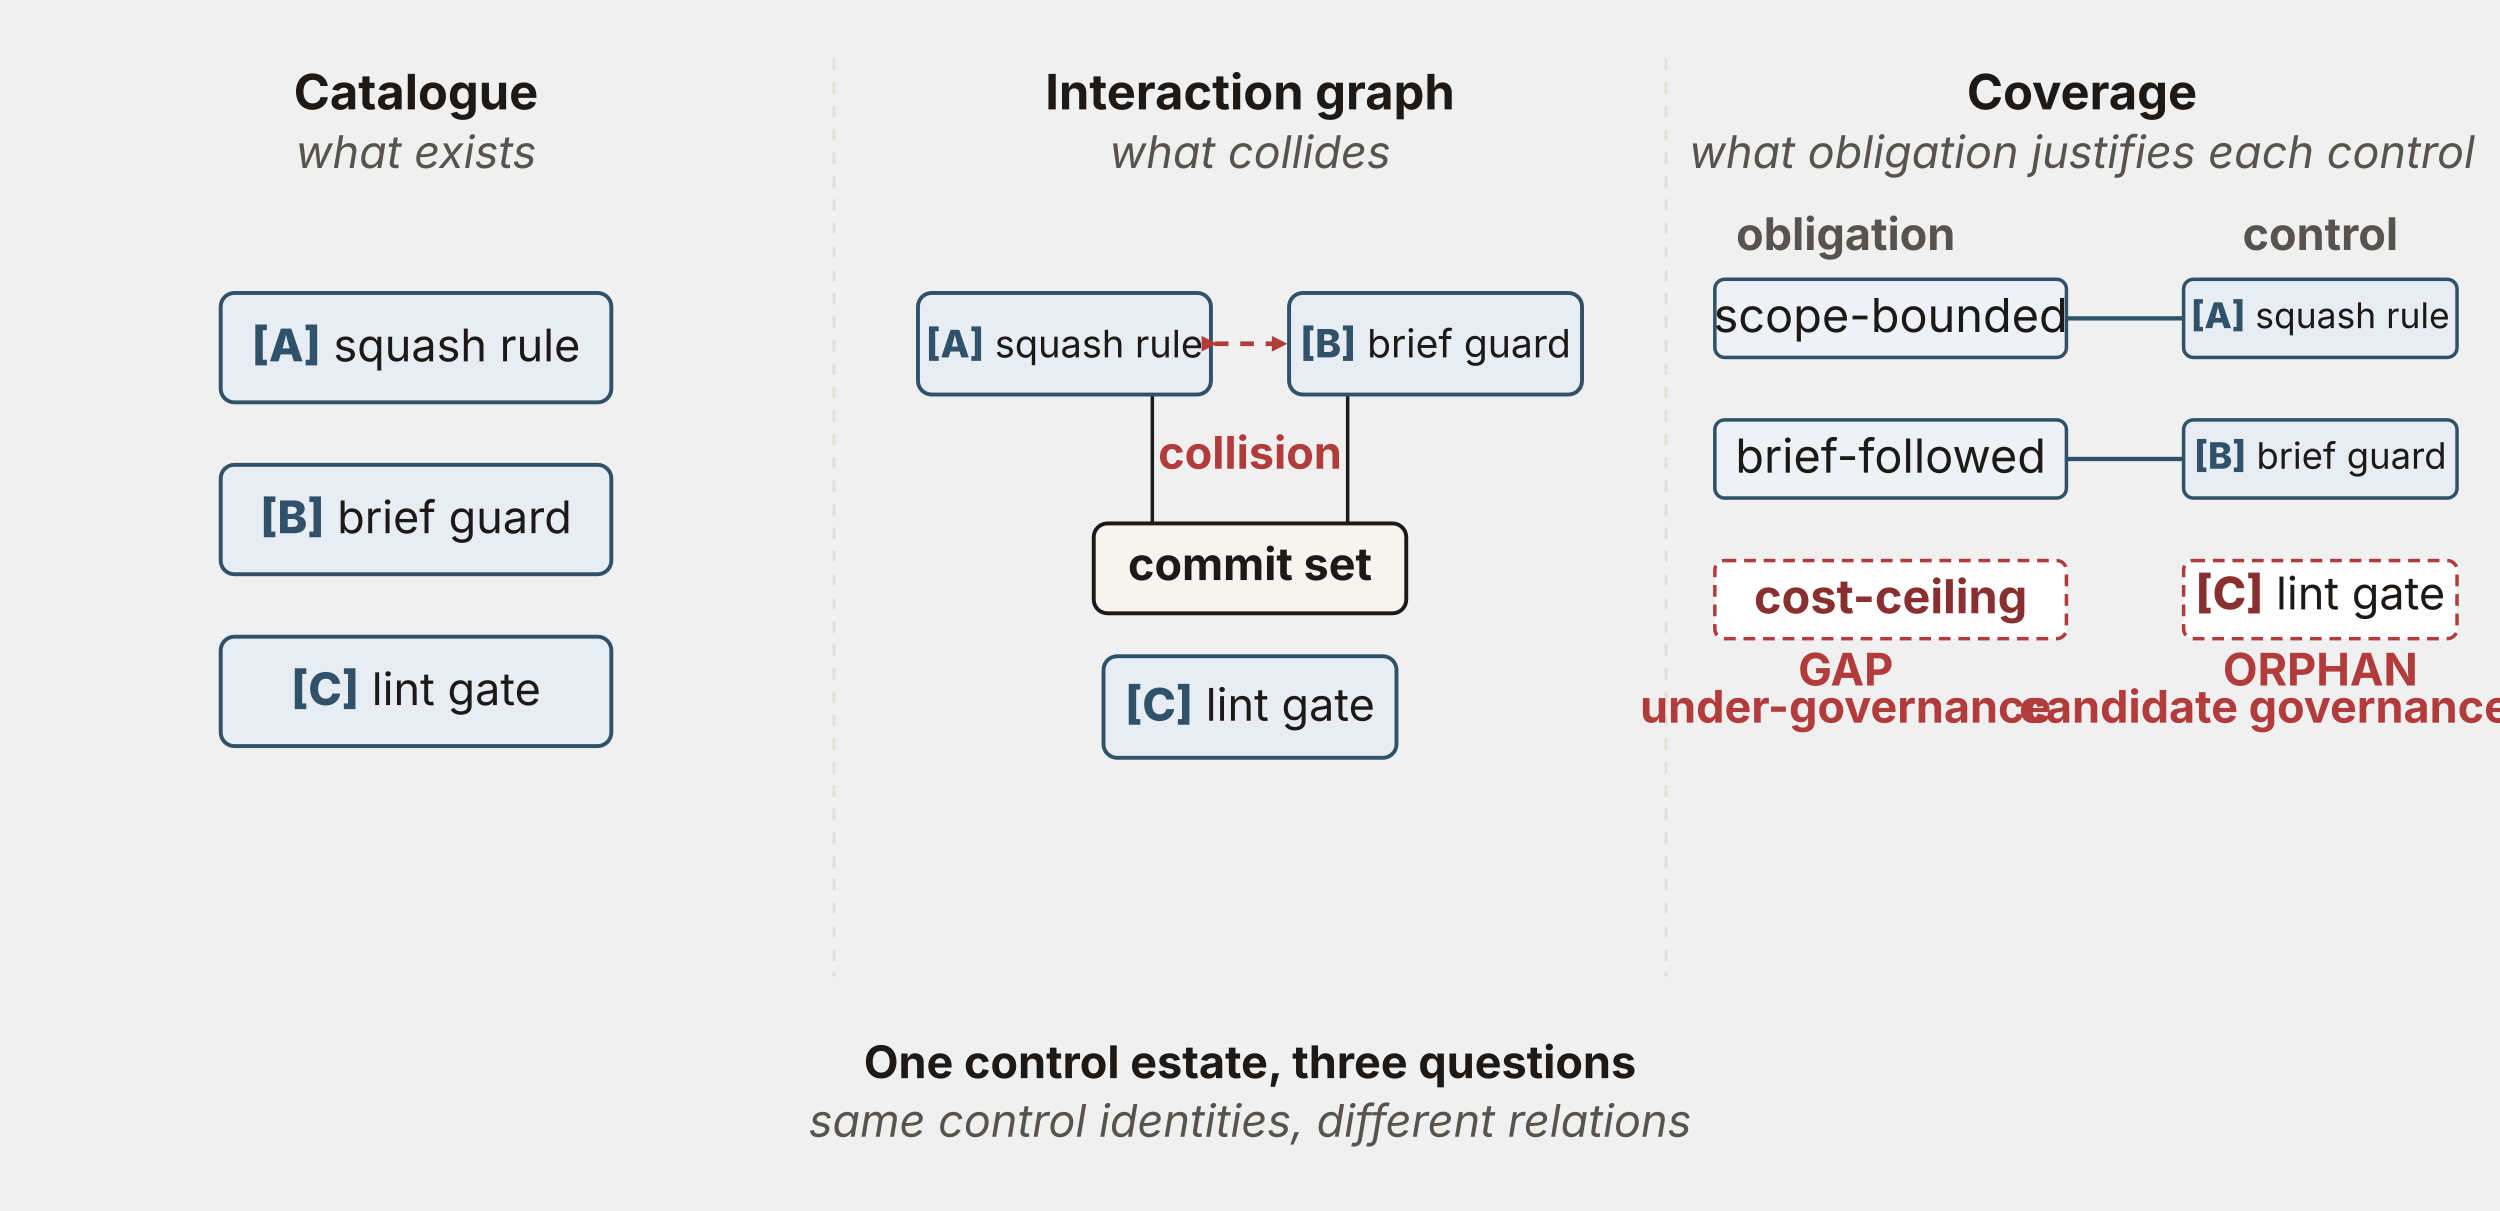
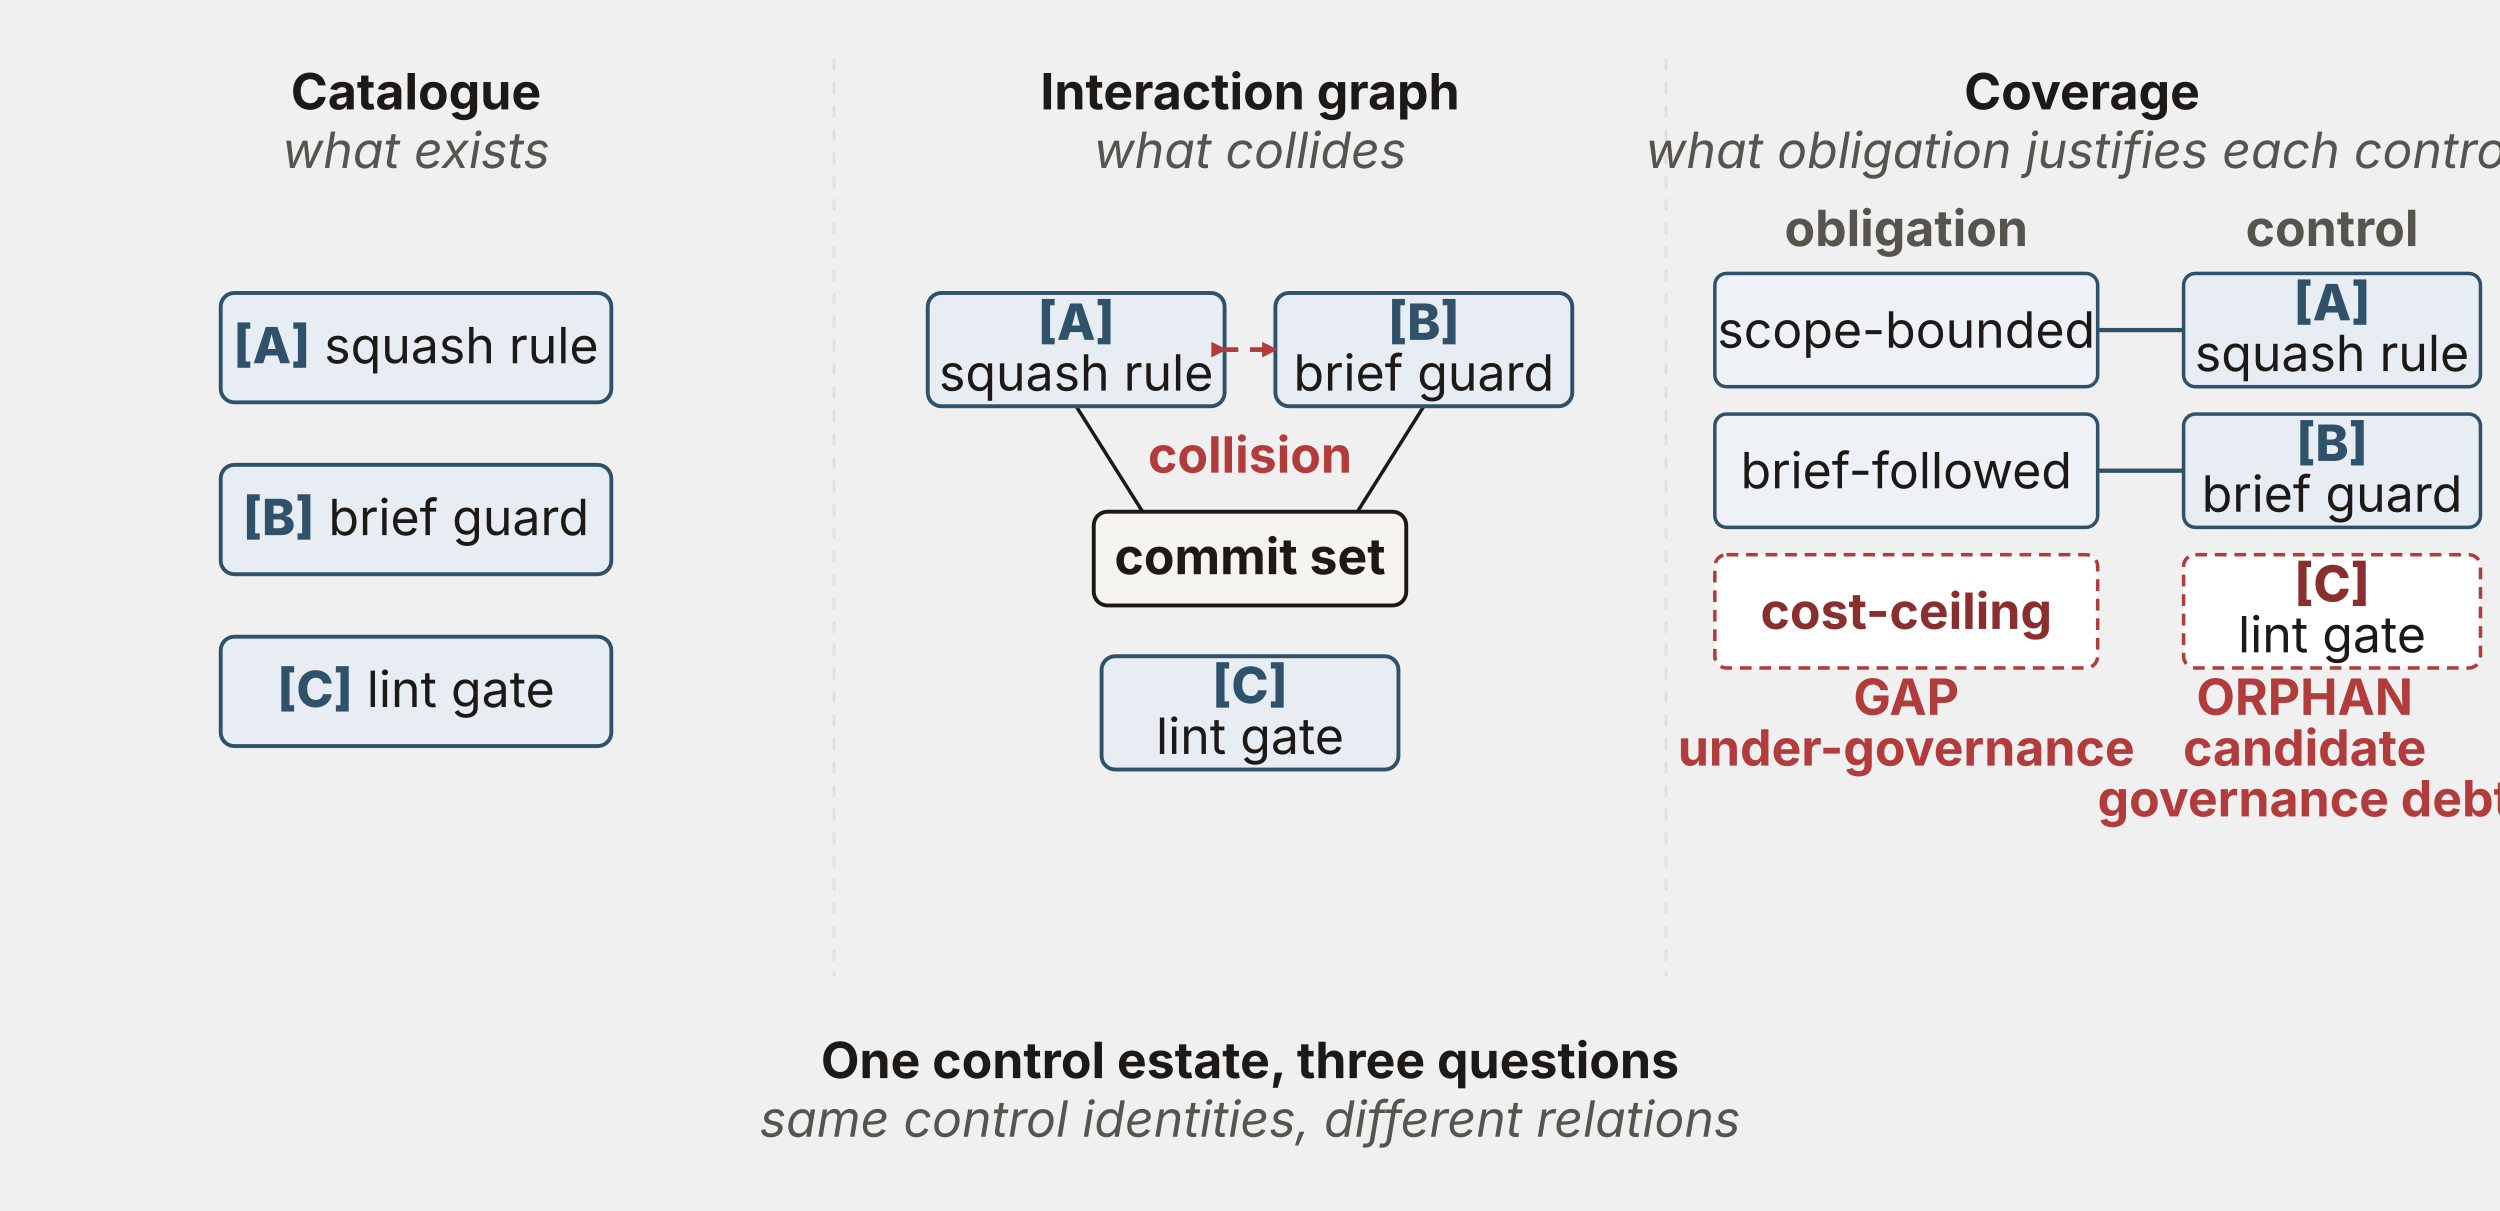
<svg xmlns="http://www.w3.org/2000/svg" viewBox="0 0 1280 620" width="1280" height="620" role="img" aria-labelledby="ctTitle ctDesc" font-family="'Source Sans 3', -apple-system, 'Segoe UI', sans-serif">
  <defs>
    <marker id="ct-ah" viewBox="0 0 10 10" refX="8.5" refY="5" markerWidth="8" markerHeight="8" orient="auto" markerUnits="userSpaceOnUse">
      <path d="M0,0 L10,5 L0,10 z" fill="#b23b3b" />
    </marker>
  </defs>
  <line x1="427" y1="30" x2="427" y2="500" stroke="#e4e0d8" stroke-width="1.5" stroke-dasharray="6 6" />
  <line x1="853" y1="30" x2="853" y2="500" stroke="#e4e0d8" stroke-width="1.5" stroke-dasharray="6 6" />
-   <text x="213" y="56" text-anchor="middle" font-size="25" font-weight="700" fill="#1c1917">Catalogue</text>
-   <text x="213" y="86" text-anchor="middle" font-size="23.04" font-style="italic" fill="#57534e">what exists</text>
+   <text x="213" y="56" text-anchor="middle" font-size="25.6" font-weight="700" fill="#1c1917">Catalogue</text>
+   <text x="213" y="86" text-anchor="middle" font-size="25.6" font-style="italic" fill="#57534e">what exists</text>
  <g fill="#e7edf3" stroke="#2f5169" stroke-width="2">
    <rect x="113" y="150" width="200" height="56" rx="7" />
    <rect x="113" y="238" width="200" height="56" rx="7" />
    <rect x="113" y="326" width="200" height="56" rx="7" />
  </g>
-   <g font-size="23.04" fill="#1c1917" text-anchor="middle">
-     <text x="213" y="185">
+   <g font-size="25.6" fill="#1c1917" text-anchor="middle">
+     <text x="213" y="186">
      <tspan font-weight="800" fill="#2f5169">[A]</tspan> squash rule</text>
-     <text x="213" y="273">
+     <text x="213" y="274">
      <tspan font-weight="800" fill="#2f5169">[B]</tspan> brief guard</text>
-     <text x="213" y="361">
+     <text x="213" y="362">
      <tspan font-weight="800" fill="#2f5169">[C]</tspan> lint gate</text>
  </g>
-   <text x="640" y="56" text-anchor="middle" font-size="25" font-weight="700" fill="#1c1917">Interaction graph</text>
-   <text x="640" y="86" text-anchor="middle" font-size="23.04" font-style="italic" fill="#57534e">what collides</text>
+   <text x="640" y="56" text-anchor="middle" font-size="25.6" font-weight="700" fill="#1c1917">Interaction graph</text>
+   <text x="640" y="86" text-anchor="middle" font-size="25.6" font-style="italic" fill="#57534e">what collides</text>
  <g stroke="#1c1917" stroke-width="1.8" fill="none">
-     <line x1="590" y1="202" x2="590" y2="268" />
-     <line x1="690" y1="202" x2="690" y2="268" />
+     <line x1="551" y1="208" x2="585" y2="262" />
+     <line x1="729" y1="208" x2="695" y2="262" />
  </g>
  <g fill="#e7edf3" stroke="#2f5169" stroke-width="2">
-     <rect id="squash-rule" x="470" y="150" width="150" height="52" rx="7" />
-     <rect id="brief-guard" x="660" y="150" width="150" height="52" rx="7" />
+     <rect id="squash-rule" x="475" y="150" width="152" height="58" rx="7" />
+     <rect id="brief-guard" x="653" y="150" width="152" height="58" rx="7" />
  </g>
-   <g font-size="23.04" fill="#1c1917" text-anchor="middle">
-     <text font-size="19.43" x="545" y="183">
-       <tspan font-weight="800" fill="#2f5169">[A]</tspan> squash rule</text>
-     <text font-size="20.01" x="735" y="183">
-       <tspan font-weight="800" fill="#2f5169">[B]</tspan> brief guard</text>
+   <g font-size="25.6" fill="#1c1917" text-anchor="middle">
+     <text x="551" y="174">
+       <tspan font-weight="800" fill="#2f5169">[A]</tspan>
+     </text>
+     <text x="551" y="200">squash rule</text>
+     <text x="729" y="174">
+       <tspan font-weight="800" fill="#2f5169">[B]</tspan>
+     </text>
+     <text x="729" y="200">brief guard</text>
  </g>
-   <rect id="commit-set" x="560" y="268" width="160" height="46" rx="7" fill="#f6f4ef" stroke="#1c1917" stroke-width="2" />
-   <text x="640" y="297" text-anchor="middle" font-size="23.04" font-weight="700" fill="#1c1917">commit set</text>
-   <line x1="622" y1="176" x2="658" y2="176" stroke="#b23b3b" stroke-width="2.4" stroke-dasharray="7 6" marker-start="url(#ct-ah)" marker-end="url(#ct-ah)" />
-   <text x="640" y="240" text-anchor="middle" font-size="23.04" font-weight="700" fill="#b23b3b">collision</text>
-   <rect x="565" y="336" width="150" height="52" rx="7" fill="#e7edf3" stroke="#2f5169" stroke-width="2" />
-   <text x="640" y="369" text-anchor="middle" font-size="23.04" fill="#1c1917">
-     <tspan font-weight="800" fill="#2f5169">[C]</tspan> lint gate</text>
-   <text x="1066" y="56" text-anchor="middle" font-size="25" font-weight="700" fill="#1c1917">Coverage</text>
-   <text x="1066" y="86" text-anchor="middle" font-size="23.04" font-style="italic" fill="#57534e">what obligation justifies each control</text>
-   <text x="945" y="128" text-anchor="middle" font-size="23.04" font-weight="700" fill="#57534e">obligation</text>
-   <text x="1188" y="128" text-anchor="middle" font-size="23.04" font-weight="700" fill="#57534e">control</text>
+   <line x1="627" y1="179" x2="653" y2="179" stroke="#b23b3b" stroke-width="2.4" stroke-dasharray="7 6" marker-start="url(#ct-ah)" marker-end="url(#ct-ah)" />
+   <text x="640" y="242" text-anchor="middle" font-size="25.6" font-weight="700" fill="#b23b3b">collision</text>
+   <rect id="commit-set" x="560" y="262" width="160" height="48" rx="7" fill="#f6f4ef" stroke="#1c1917" stroke-width="2" />
+   <text x="640" y="294" text-anchor="middle" font-size="25.6" font-weight="700" fill="#1c1917">commit set</text>
+   <rect x="564" y="336" width="152" height="58" rx="7" fill="#e7edf3" stroke="#2f5169" stroke-width="2" />
+   <g font-size="25.6" fill="#1c1917" text-anchor="middle">
+     <text x="640" y="360">
+       <tspan font-weight="800" fill="#2f5169">[C]</tspan>
+     </text>
+     <text x="640" y="386">lint gate</text>
+   </g>
+   <text x="1066" y="56" text-anchor="middle" font-size="25.6" font-weight="700" fill="#1c1917">Coverage</text>
+   <text x="1066" y="86" text-anchor="middle" font-size="25.6" font-style="italic" fill="#57534e">what obligation justifies each control</text>
+   <text x="976" y="126" text-anchor="middle" font-size="25.6" font-weight="700" fill="#57534e">obligation</text>
+   <text x="1194" y="126" text-anchor="middle" font-size="25.6" font-weight="700" fill="#57534e">control</text>
  <g stroke="#2f5169" stroke-width="2.2">
-     <line x1="1012" y1="163" x2="1118" y2="163" />
-     <line x1="1012" y1="235" x2="1118" y2="235" />
+     <line x1="1074" y1="169" x2="1118" y2="169" />
+     <line x1="1074" y1="241" x2="1118" y2="241" />
  </g>
  <g fill="#eef2f6" stroke="#2f5169" stroke-width="1.8">
-     <rect id="scope-bounded" x="878" y="143" width="180" height="40" rx="5" />
-     <rect id="brief-followed" x="878" y="215" width="180" height="40" rx="5" />
+     <rect id="scope-bounded" x="878" y="140" width="196" height="58" rx="6" />
+     <rect id="brief-followed" x="878" y="212" width="196" height="58" rx="6" />
  </g>
-   <rect x="878" y="287" width="180" height="40" rx="5" fill="#ffffff" stroke="#b23b3b" stroke-width="1.8" stroke-dasharray="6 4" />
-   <g text-anchor="middle" fill="#1c1917">
-     <text x="968" y="170" font-size="24">scope-bounded</text>
-     <text x="968" y="242" font-size="24">brief-followed</text>
-     <text x="968" y="314" font-size="24" font-weight="700" fill="#8a2f2f">cost-ceiling</text>
+   <rect x="878" y="284" width="196" height="58" rx="6" fill="#ffffff" stroke="#b23b3b" stroke-width="1.8" stroke-dasharray="6 4" />
+   <g text-anchor="middle" fill="#1c1917" font-size="25.6">
+     <text x="976" y="178">scope-bounded</text>
+     <text x="976" y="250">brief-followed</text>
+     <text x="976" y="322" font-weight="700" fill="#8a2f2f">cost-ceiling</text>
  </g>
  <g fill="#e7edf3" stroke="#2f5169" stroke-width="1.8">
-     <rect id="ctl-squash" x="1118" y="143" width="140" height="40" rx="5" />
-     <rect id="ctl-brief" x="1118" y="215" width="140" height="40" rx="5" />
+     <rect id="ctl-squash" x="1118" y="140" width="152" height="58" rx="6" />
+     <rect id="ctl-brief" x="1118" y="212" width="152" height="58" rx="6" />
  </g>
-   <rect x="1118" y="287" width="140" height="40" rx="5" fill="#ffffff" stroke="#b23b3b" stroke-width="1.8" stroke-dasharray="6 4" />
-   <g text-anchor="middle" font-size="23.04" fill="#1c1917">
-     <text font-size="18.14" x="1188" y="168">
-       <tspan font-weight="800" fill="#2f5169">[A]</tspan> squash rule</text>
-     <text font-size="18.67" x="1188" y="240">
-       <tspan font-weight="800" fill="#2f5169">[B]</tspan> brief guard</text>
-     <text x="1188" y="312">
-       <tspan font-weight="800" fill="#8a2f2f">[C]</tspan> lint gate</text>
+   <rect x="1118" y="284" width="152" height="58" rx="6" fill="#ffffff" stroke="#b23b3b" stroke-width="1.8" stroke-dasharray="6 4" />
+   <g text-anchor="middle" font-size="25.6" fill="#1c1917">
+     <text x="1194" y="164">
+       <tspan font-weight="800" fill="#2f5169">[A]</tspan>
+     </text>
+     <text x="1194" y="190">squash rule</text>
+     <text x="1194" y="236">
+       <tspan font-weight="800" fill="#2f5169">[B]</tspan>
+     </text>
+     <text x="1194" y="262">brief guard</text>
+     <text x="1194" y="308">
+       <tspan font-weight="800" fill="#8a2f2f">[C]</tspan>
+     </text>
+     <text x="1194" y="334">lint gate</text>
  </g>
-   <g text-anchor="middle" font-weight="700" fill="#b23b3b">
-     <text x="945" y="351" font-size="23.04">GAP</text>
-     <text x="945" y="370" font-size="23.04">under-governance</text>
-     <text x="1188" y="351" font-size="23.04">ORPHAN</text>
-     <text x="1188" y="370" font-size="23.04">candidate governance debt</text>
+   <g text-anchor="middle" font-weight="700" fill="#b23b3b" font-size="25.6">
+     <text x="976" y="366">GAP</text>
+     <text x="976" y="392">under-governance</text>
+     <text x="1180" y="366">ORPHAN</text>
+     <text x="1180" y="392">candidate</text>
+     <text x="1180" y="418">governance debt</text>
  </g>
-   <text x="640" y="552" text-anchor="middle" font-size="23.04" font-weight="700" fill="#1c1917">One control estate, three questions</text>
-   <text x="640" y="582" text-anchor="middle" font-size="23.04" font-style="italic" fill="#57534e">same control identities, different relations</text>
+   <text x="640" y="552" text-anchor="middle" font-size="25.6" font-weight="700" fill="#1c1917">One control estate, three questions</text>
+   <text x="640" y="582" text-anchor="middle" font-size="25.6" font-style="italic" fill="#57534e">same control identities, different relations</text>
</svg>
